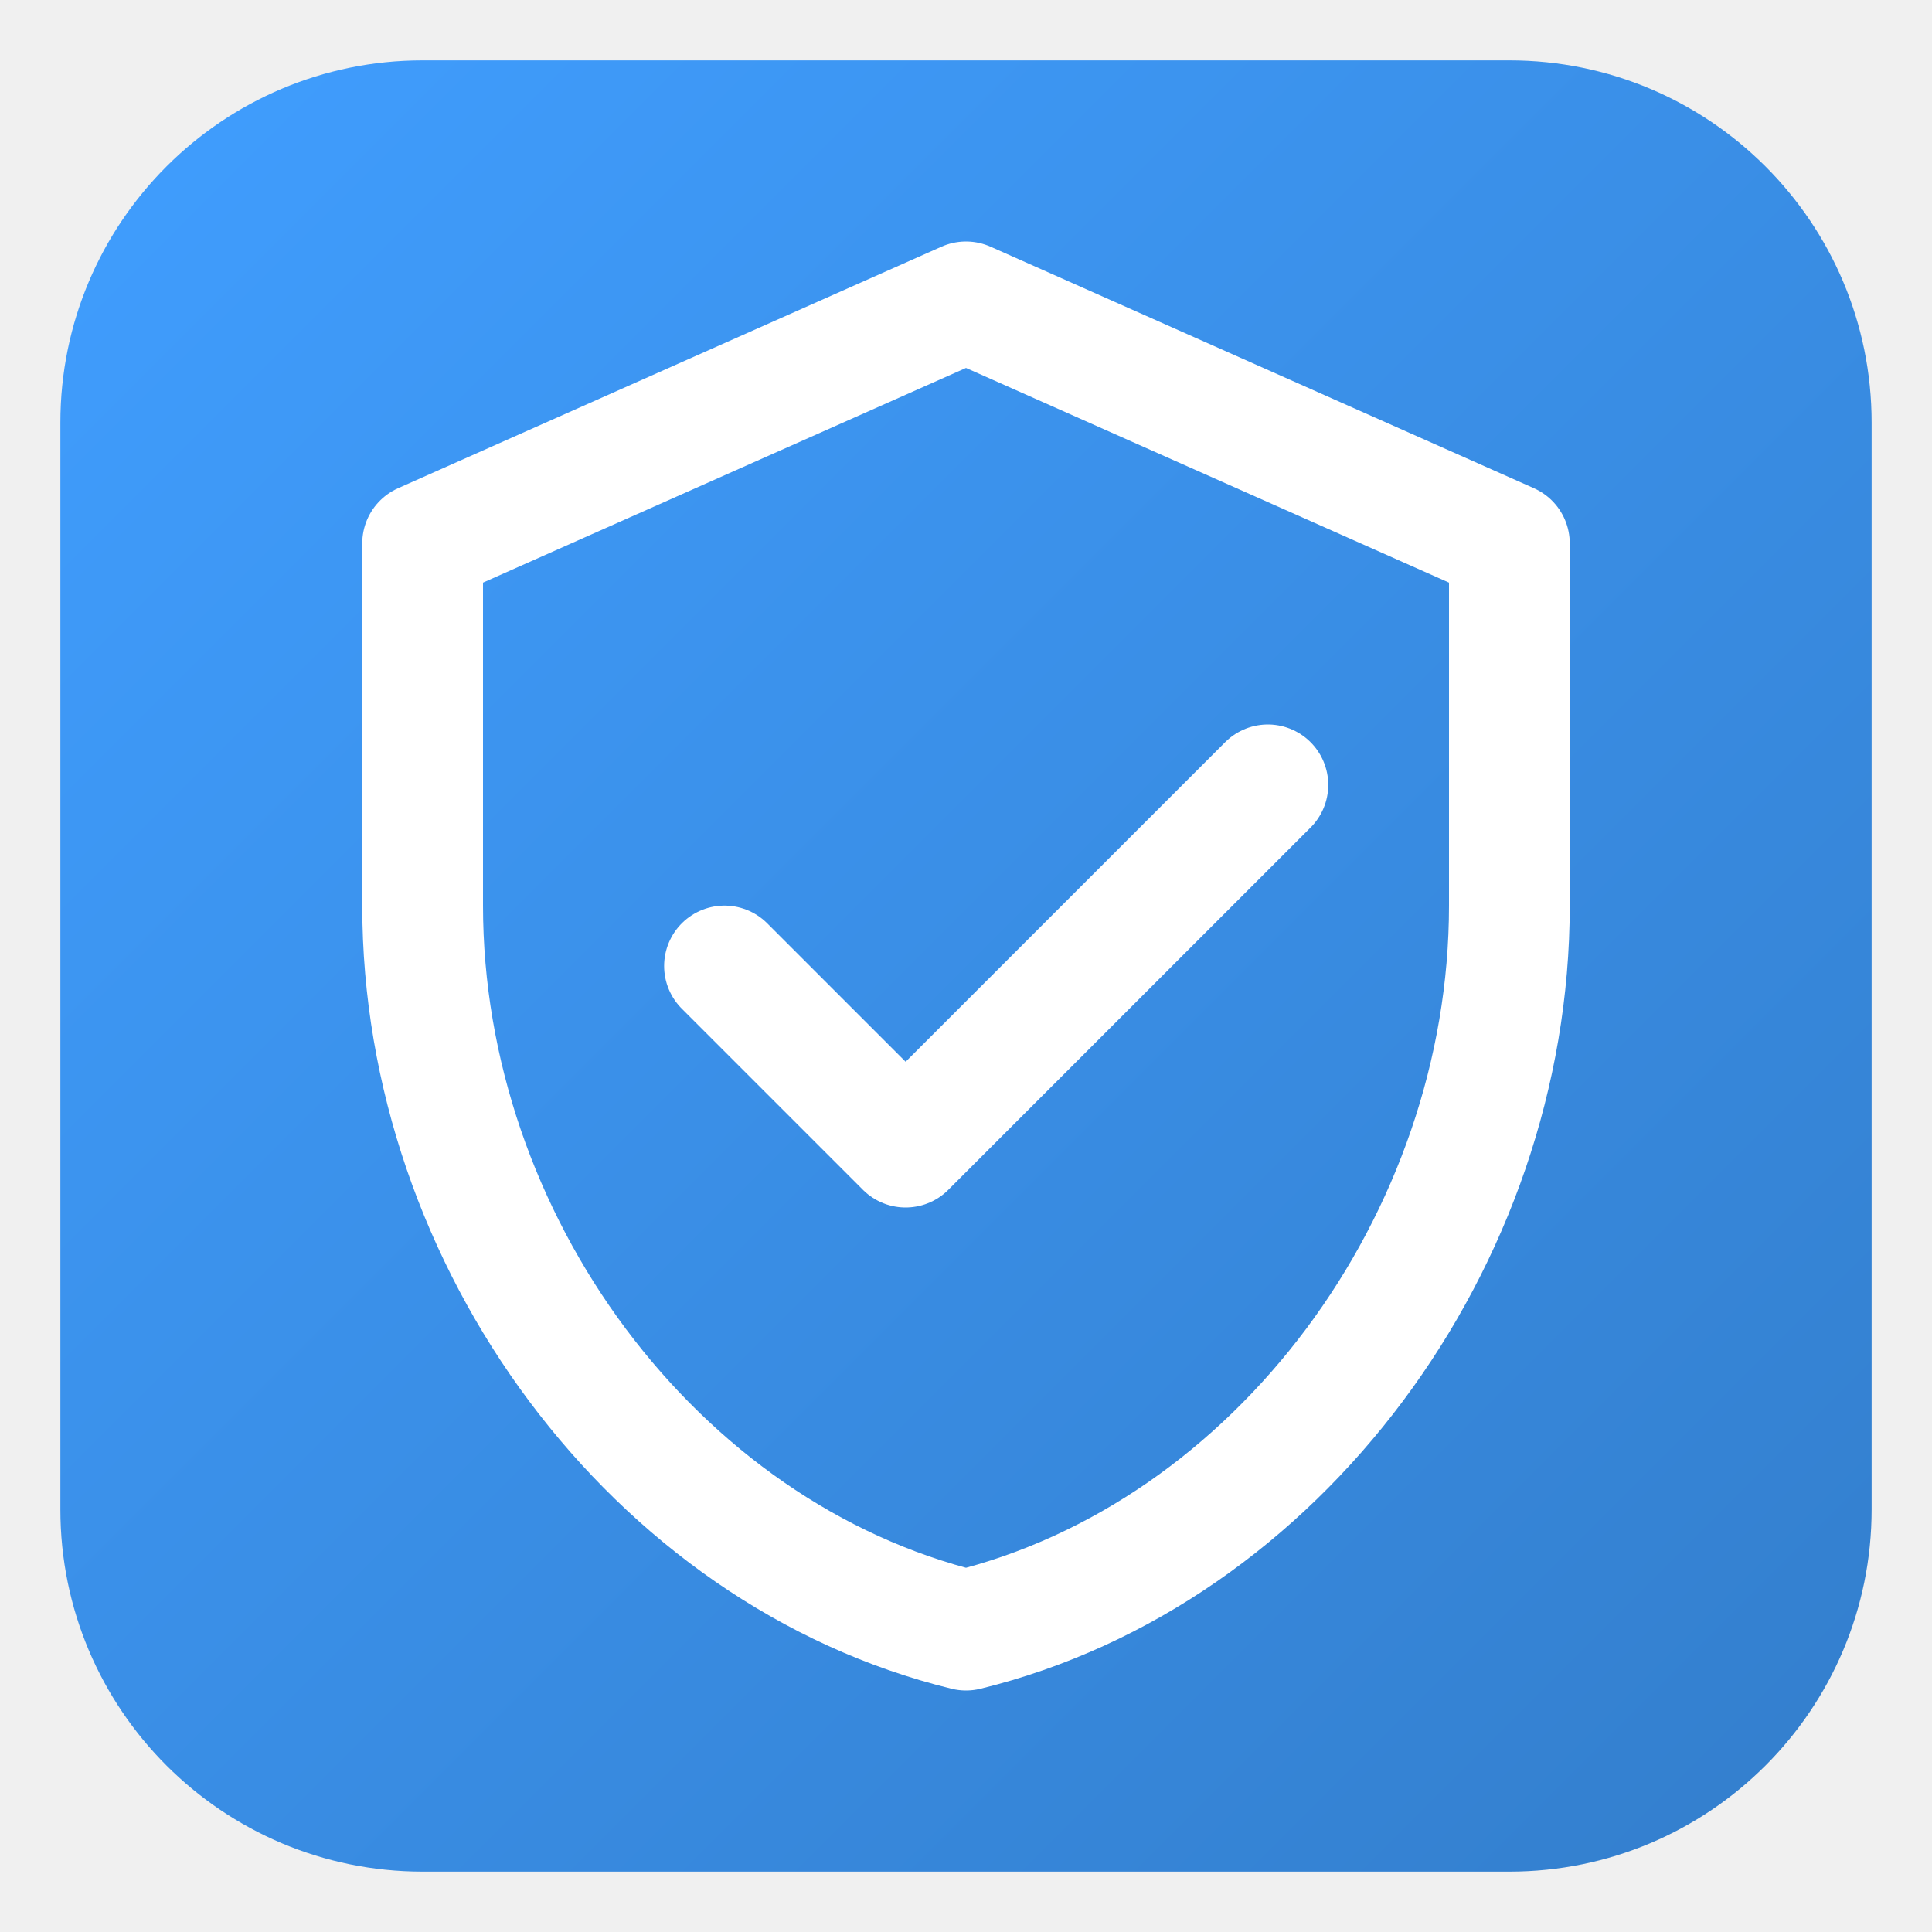
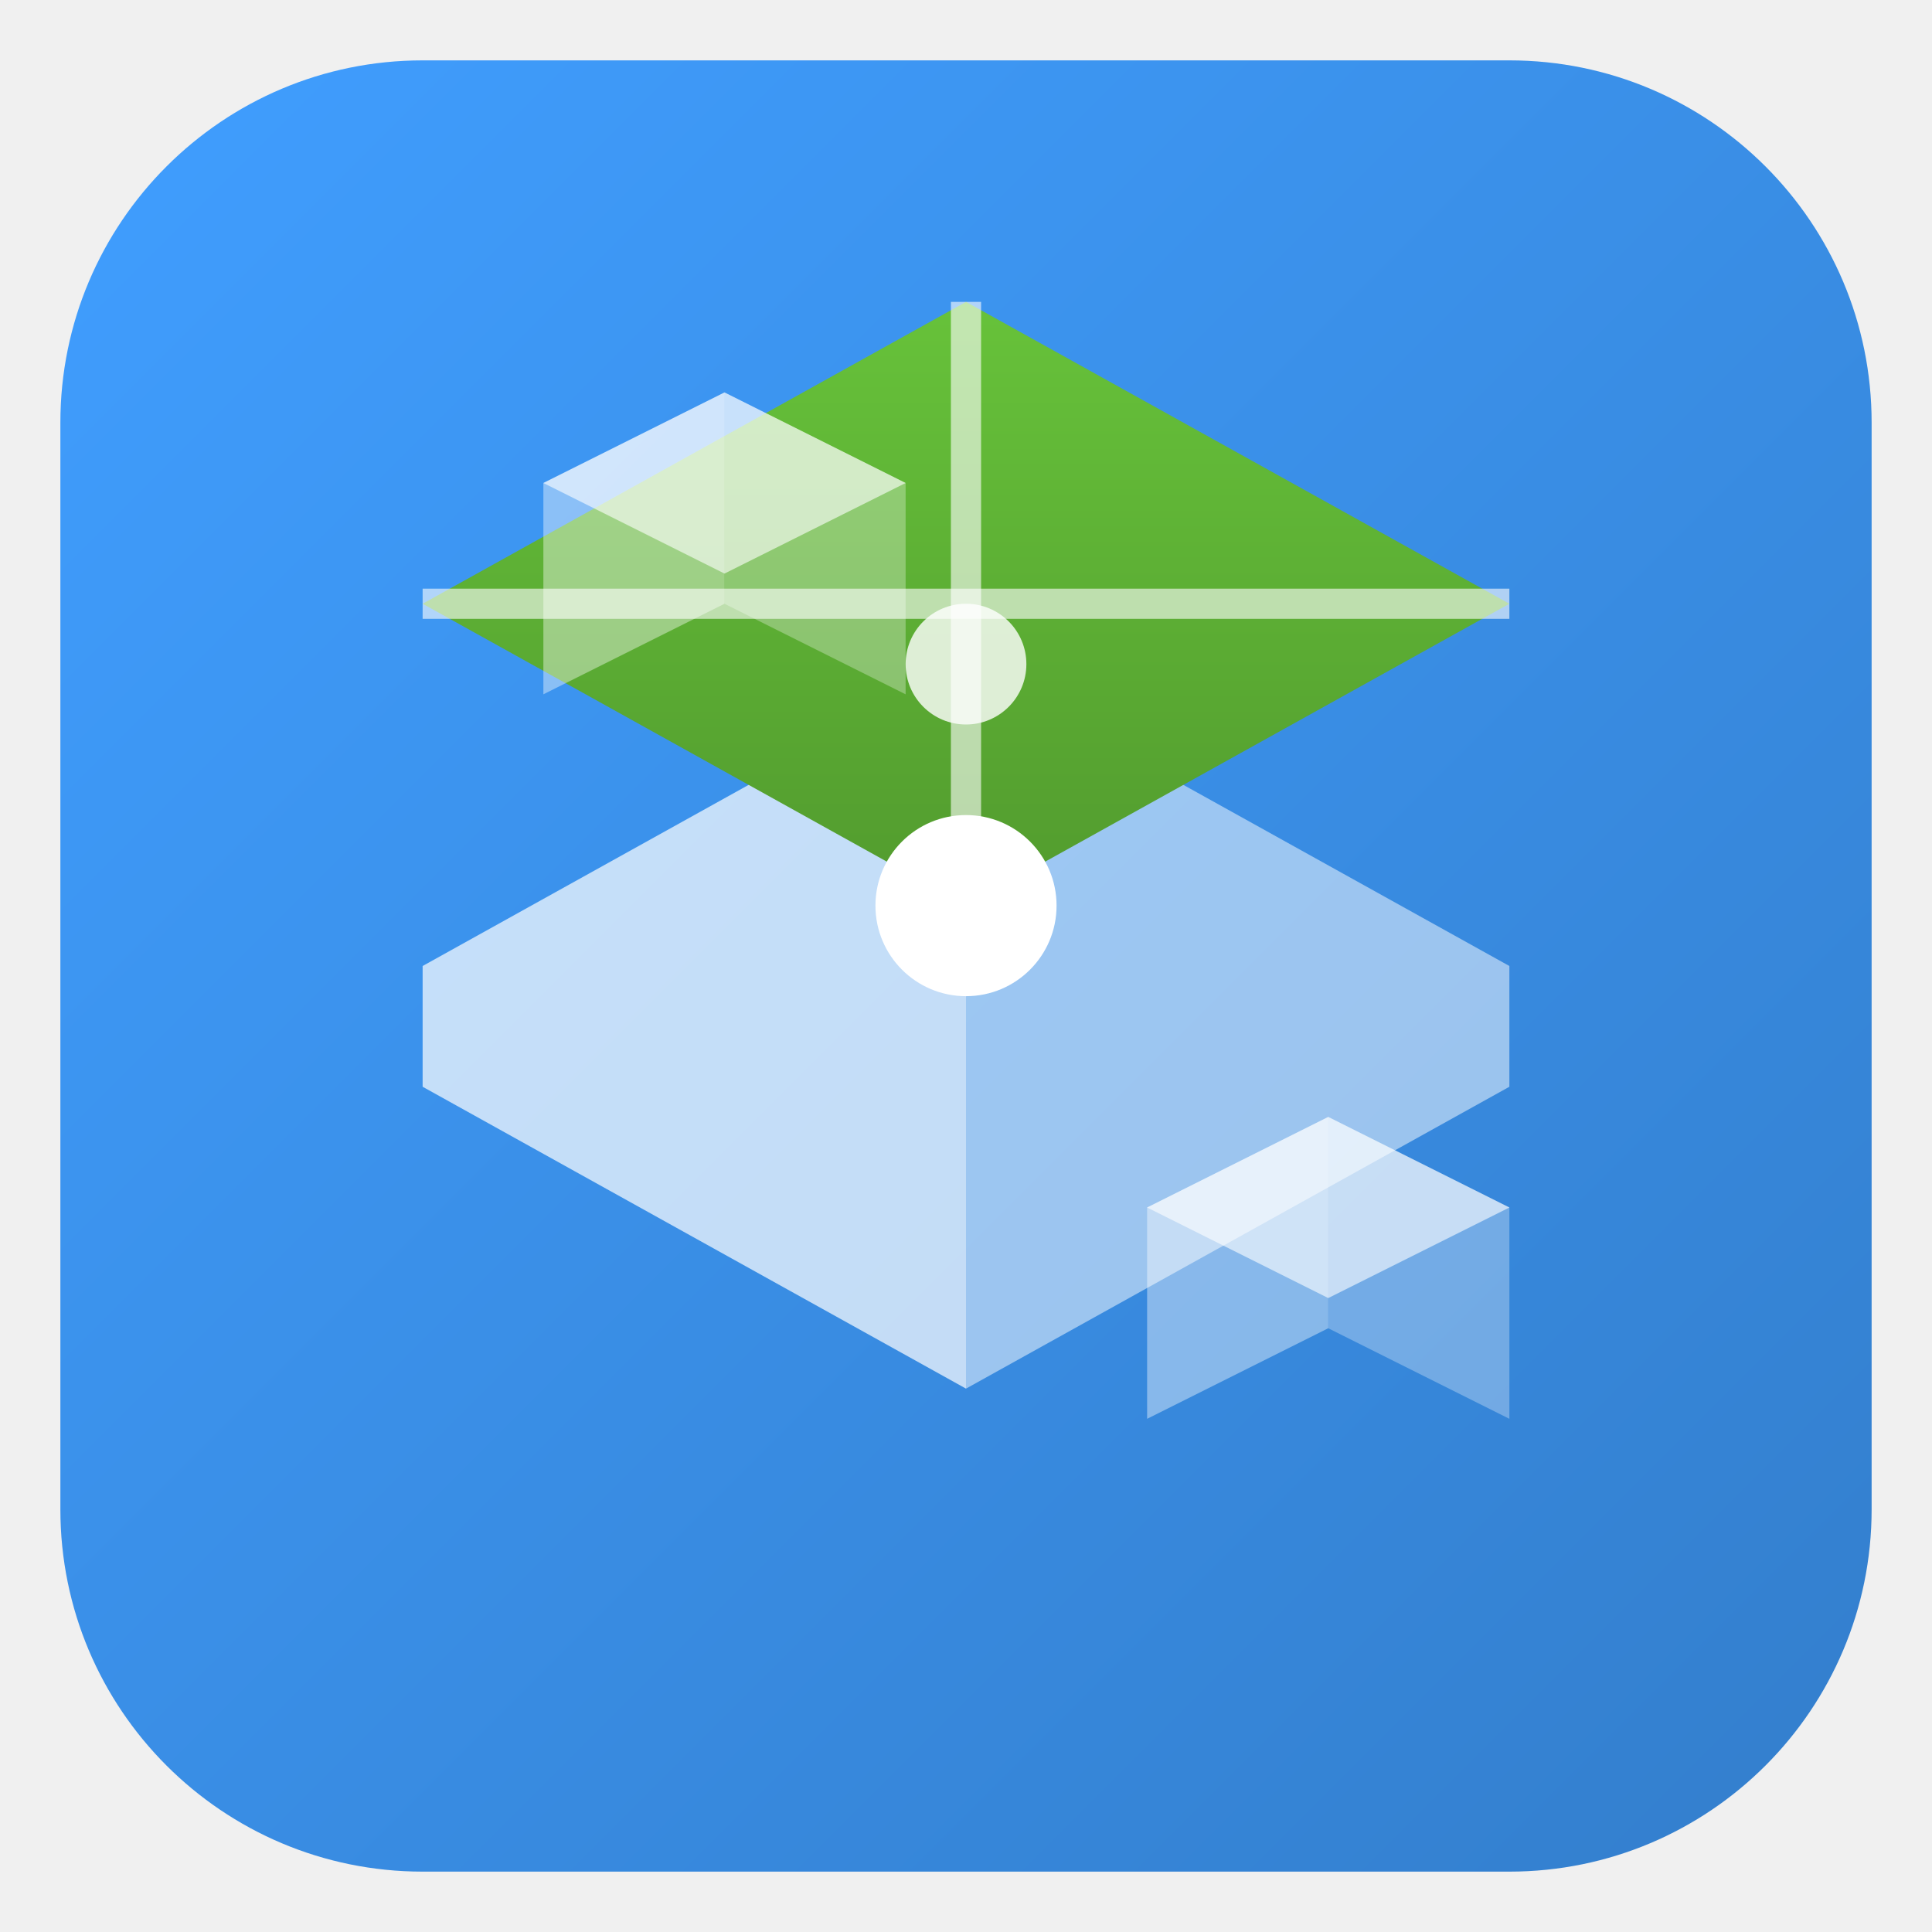
<svg xmlns="http://www.w3.org/2000/svg" width="32" height="32" viewBox="0 0 32 32">
  <defs>
-     <linearGradient id="logoGradient" x1="0%" y1="0%" x2="100%" y2="100%">
+     <linearGradient id="boxGradient" x1="0%" y1="0%" x2="100%" y2="100%">
      <stop offset="0%" style="stop-color:#409EFF;stop-opacity:1" />
      <stop offset="100%" style="stop-color:#337ecc;stop-opacity:1" />
    </linearGradient>
+     <linearGradient id="topGradient" x1="0%" y1="0%" x2="0%" y2="100%">
+       <stop offset="0%" style="stop-color:#67C23A;stop-opacity:1" />
+       <stop offset="100%" style="stop-color:#529b2e;stop-opacity:1" />
+     </linearGradient>
+     <linearGradient id="sideGradient" x1="0%" y1="0%" x2="100%" y2="0%">
+       <stop offset="0%" style="stop-color:#79bbff;stop-opacity:1" />
+       <stop offset="100%" style="stop-color:#409EFF;stop-opacity:1" />
+     </linearGradient>
  </defs>
-   <rect x="1" y="1" width="30" height="30" rx="6" ry="6" fill="url(#logoGradient)" />
-   <path d="M16 5L7 9V15C7 20.55 10.84 25.74 16 27C21.16 25.74 25 20.55 25 15V9L16 5Z" fill="none" stroke="#ffffff" stroke-width="2" stroke-linejoin="round" />
-   <path d="M12 16L15 19L21 13" fill="none" stroke="#ffffff" stroke-width="2" stroke-linecap="round" stroke-linejoin="round" />
+   <rect x="1" y="1" width="30" height="30" rx="6" ry="6" fill="url(#boxGradient)" />
+   <polygon points="7,16 16,11 16,23 7,18" fill="#ffffff" opacity="0.7" />
+   <polygon points="16,11 25,16 25,18 16,23" fill="#ffffff" opacity="0.5" />
+   <polygon points="16,5 25,10 16,15 7,10" fill="url(#topGradient)" />
+   <line x1="16" y1="5" x2="16" y2="15" stroke="#ffffff" stroke-width="0.5" opacity="0.6" />
+   <line x1="7" y1="10" x2="25" y2="10" stroke="#ffffff" stroke-width="0.5" opacity="0.6" />
+   <polygon points="9,8 12,6.5 12,10 9,11.5" fill="#ffffff" opacity="0.4" />
+   <polygon points="12,6.5 15,8 15,11.5 12,10" fill="#ffffff" opacity="0.3" />
+   <polygon points="9,8 12,6.5 15,8 12,9.5" fill="#ffffff" opacity="0.6" />
+   <polygon points="19,20 22,18.5 22,22 19,23.5" fill="#ffffff" opacity="0.4" />
+   <polygon points="22,18.5 25,20 25,23.5 22,22" fill="#ffffff" opacity="0.3" />
+   <polygon points="19,20 22,18.5 25,20 22,21.5" fill="#ffffff" opacity="0.6" />
+   <circle cx="16" cy="15" r="1.5" fill="#ffffff" />
+   <circle cx="16" cy="11" r="1" fill="#ffffff" opacity="0.8" />
</svg>
